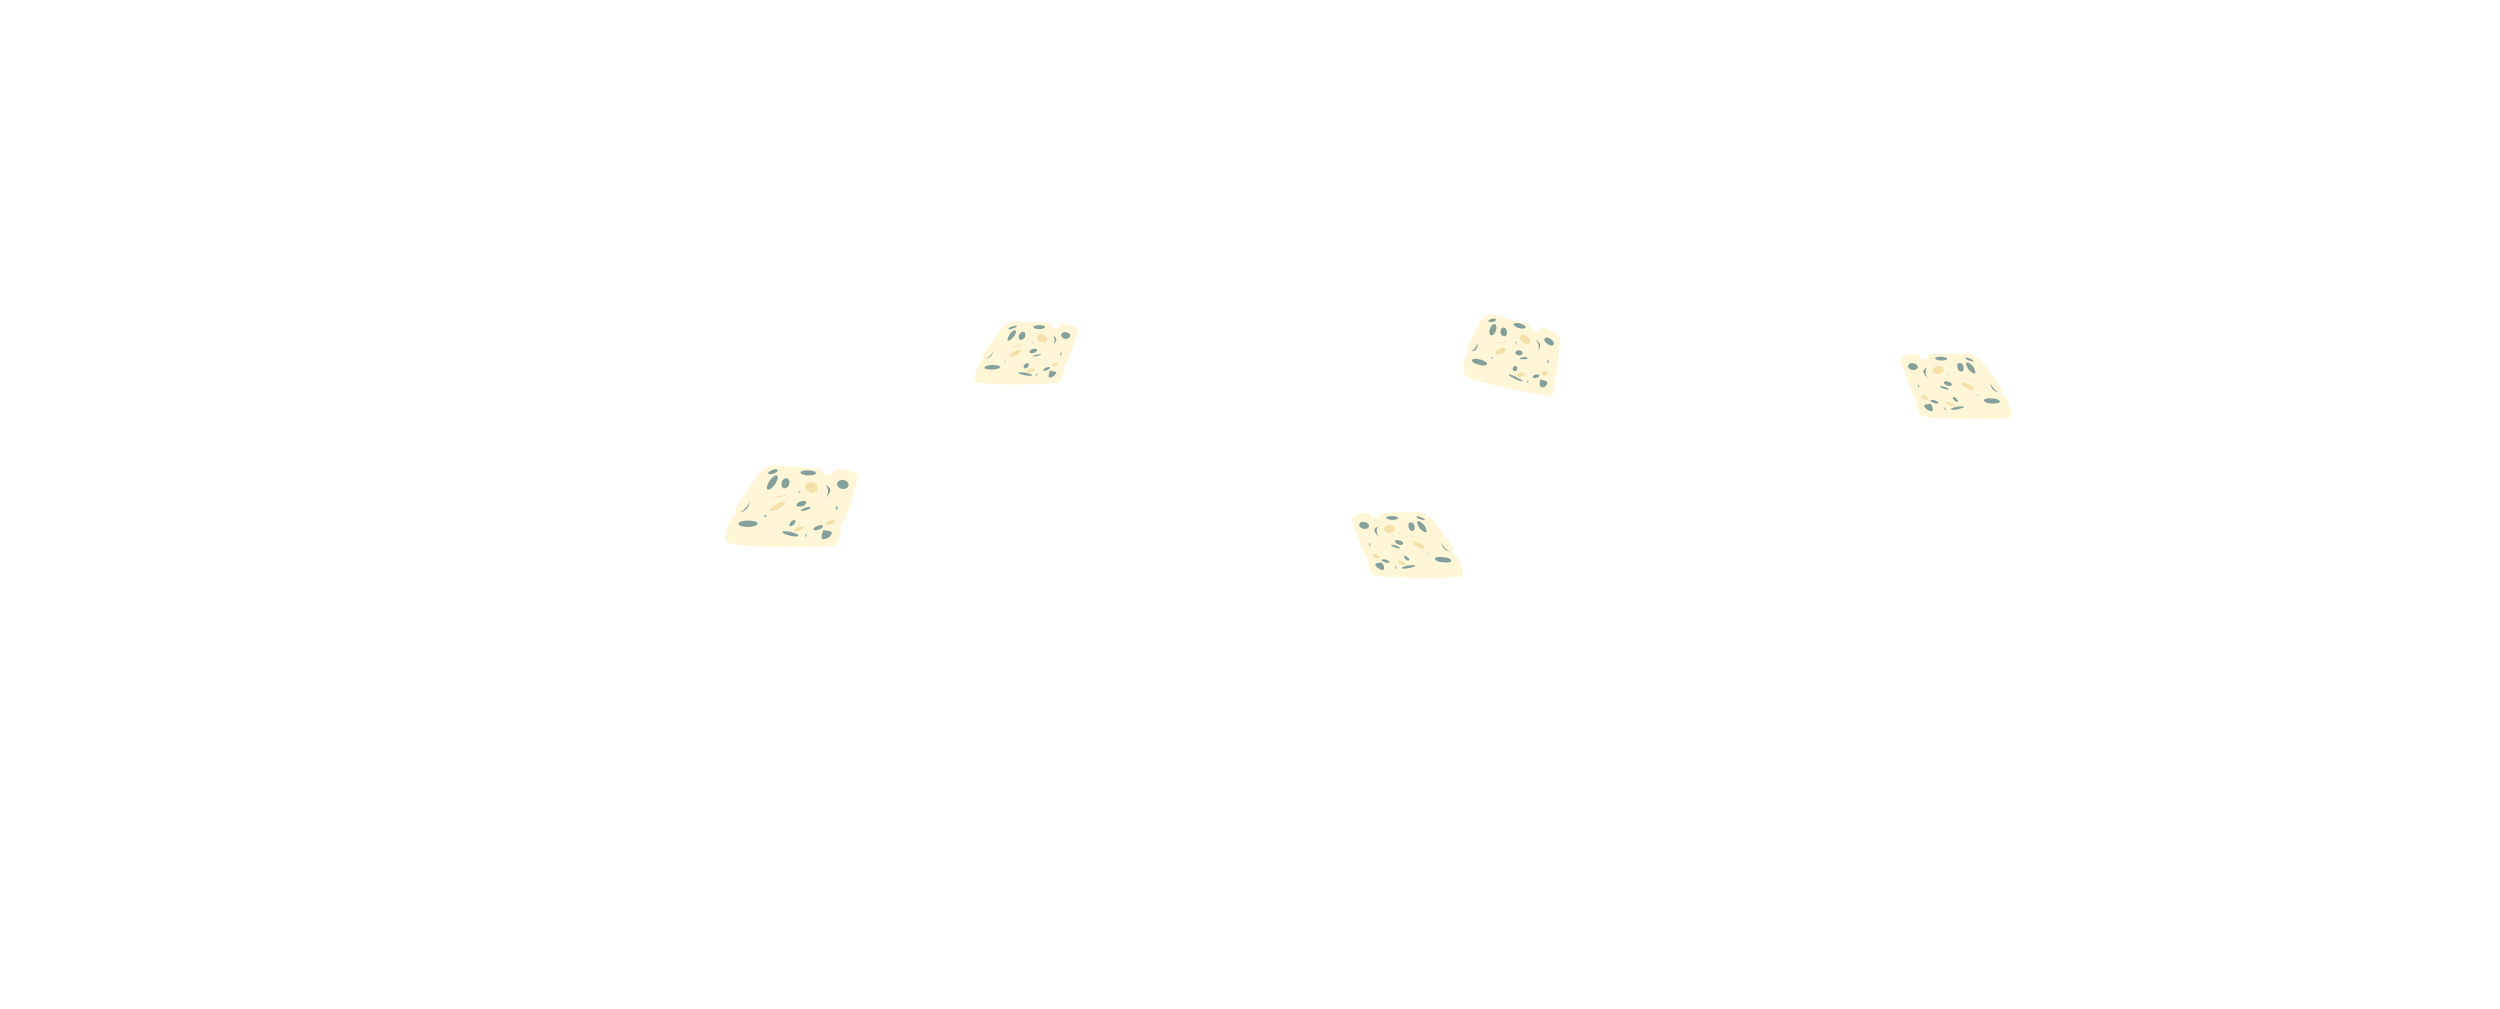
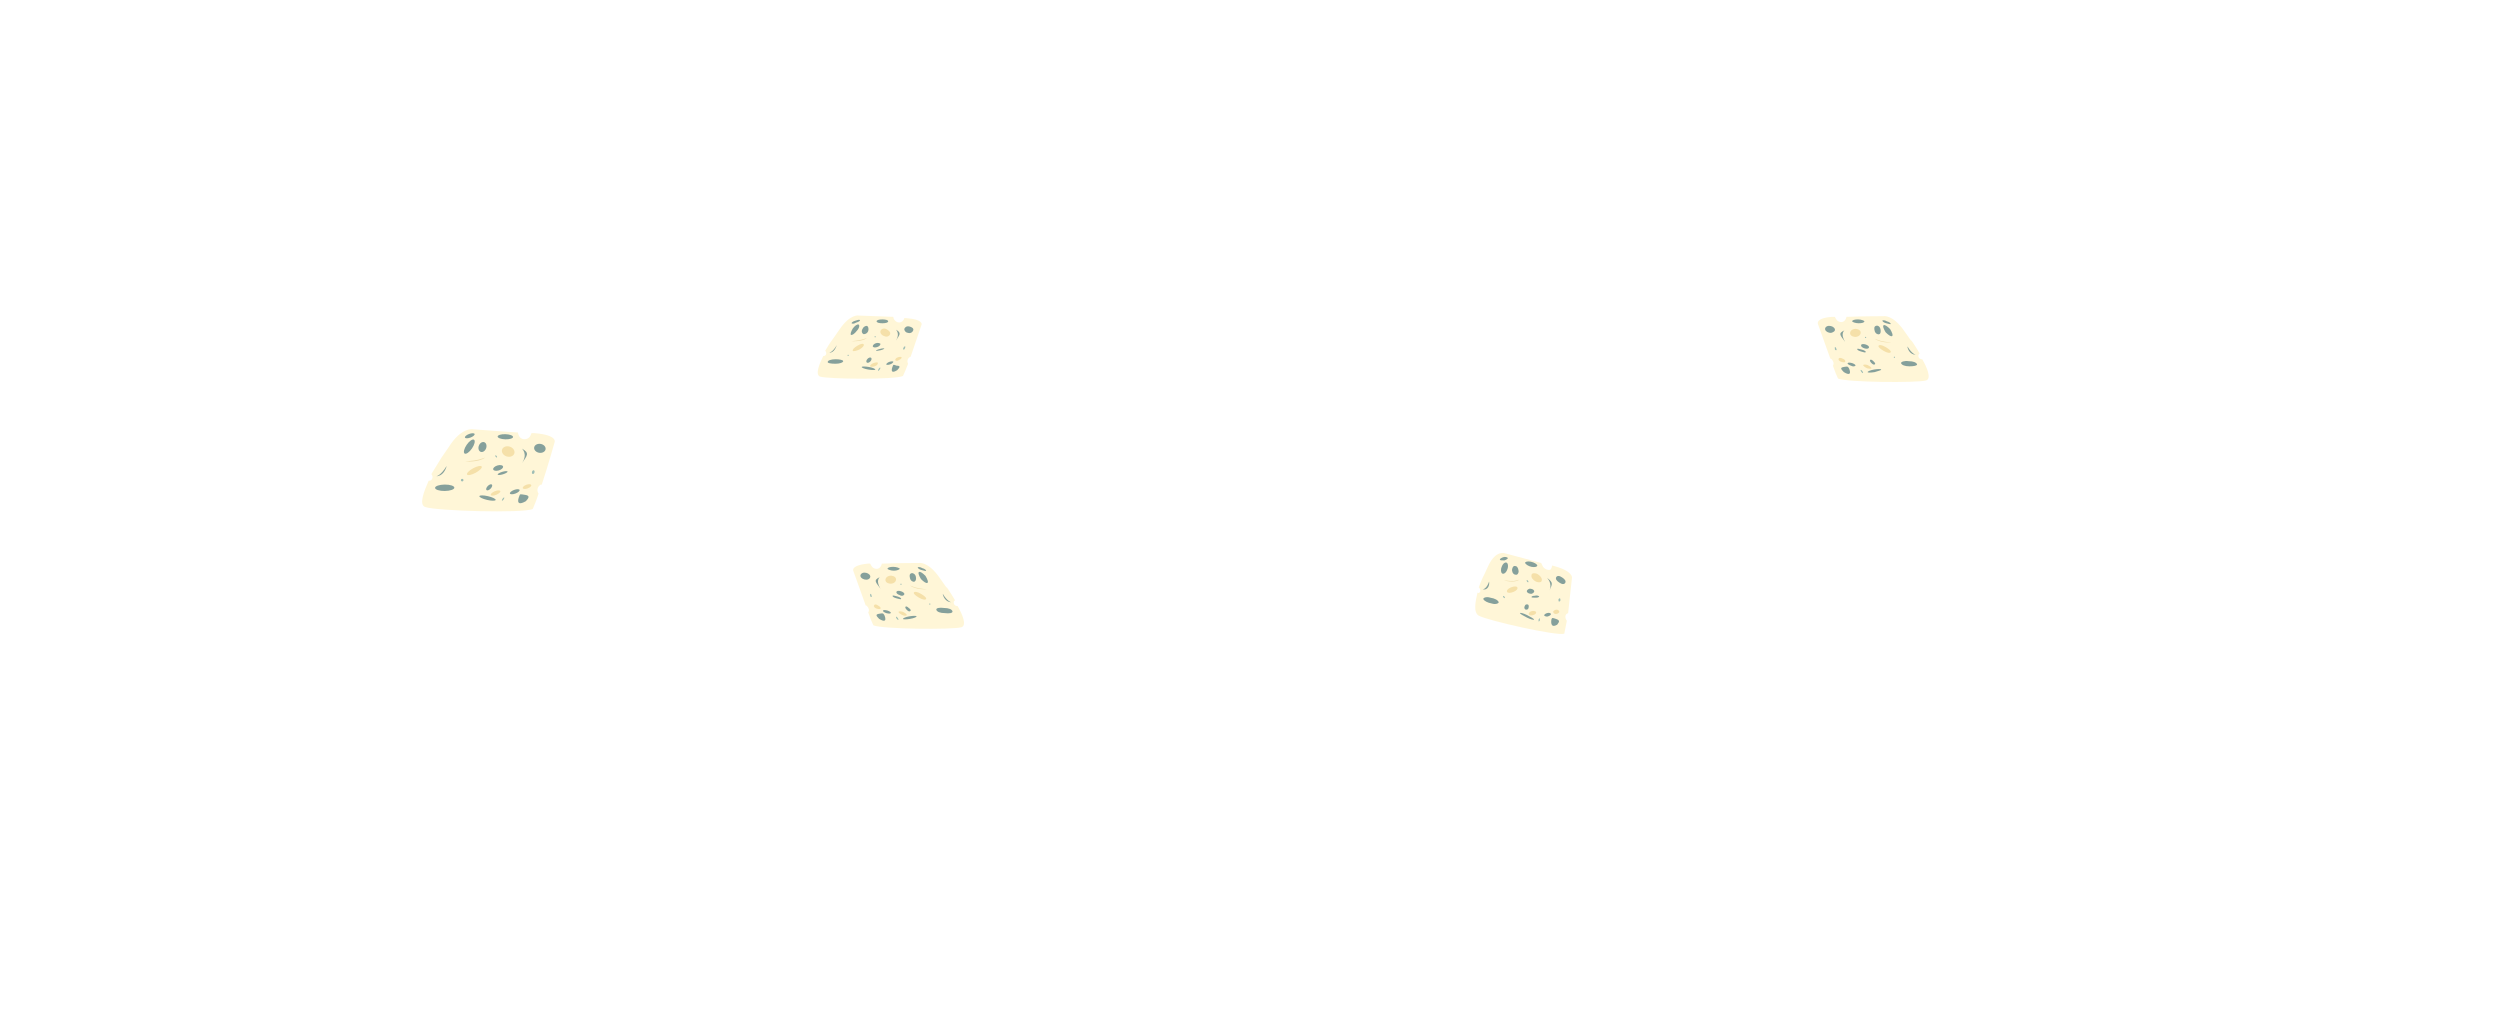
- <svg xmlns="http://www.w3.org/2000/svg" version="1.1" x="0px" y="0px" viewBox="0 0 389 157" style="enable-background:new 0 0 389 157;" xml:space="preserve">
-   <style type="text/css">
- 	.st0{display:none;}
- 	.st1{display:inline;}
- 	.st2{fill:#732A13;}
- 	.st3{fill:#6C151C;}
- 	.st4{fill:#F6C073;}
- 	.st5{fill:#F1A12E;}
- 	.st6{opacity:0.3;fill:#FBE0BA;enable-background:new    ;}
- 	.st7{fill:#6F4026;}
- 	.st8{fill:#F6C278;}
- 	.st9{fill:#AB1717;}
- 	.st10{fill:#FFF6D7;}
- 	.st11{fill:#85A09B;}
- 	.st12{fill:#F5E0A9;}
- 	.st13{fill:#9EBDB5;}
- 	.st14{fill:#EFDDAD;}
- </style>
-   <g id="Слой_1" class="st0">
-     <g id="Layer_1" class="st1">
-       <g>
-         <ellipse transform="matrix(0.9998 -1.910948e-02 1.910948e-02 0.9998 -1.7337 3.9668)" class="st2" cx="206.7" cy="92.7" rx="175.1" ry="48.7" />
-         <ellipse transform="matrix(0.9998 -1.911576e-02 1.911576e-02 0.9998 -1.5262 3.9298)" class="st3" cx="204.8" cy="81.8" rx="161" ry="44.8" />
-         <ellipse transform="matrix(0.9998 -1.911913e-02 1.911913e-02 0.9998 -1.4442 3.9373)" class="st4" cx="205.2" cy="77.5" rx="158.3" ry="44.6" />
-         <ellipse transform="matrix(0.9998 -1.910377e-02 1.910377e-02 0.9998 -1.317 3.9311)" class="st5" cx="205.1" cy="70.9" rx="145.6" ry="32.3" />
-         <ellipse transform="matrix(0.9998 -1.911114e-02 1.911114e-02 0.9998 -1.3424 3.9328)" class="st5" cx="205.1" cy="72.2" rx="139.4" ry="30.9" />
-         <path class="st6" d="M204.5,41.3c-77,1.5-139.1,16.5-138.8,33.6s63,29.7,140,28.3c77-1.5,139.1-16.5,138.8-33.6     S281.5,39.9,204.5,41.3z M76.5,69.9c-0.4-0.2-0.5-0.7-0.3-1.1c3.1-9.1,15.8-8,22.9-11.7c0.3-0.2,0.6-0.2,0.8-0.1     c15-5,30.2-7.7,46.5-8.8c9-0.6,18.1-0.6,27.1-0.7c5.3-0.1,12.1-0.5,16.1,3.6c0.6,0.6-0.1,1.5-0.7,1.7c-8,3.7-17.1,2.5-25.7,3.3     c-11,1-22.1,2.7-32.9,4.8c-10.9,2.1-22.2,3.3-33,6.1C90.6,68.8,83.3,72.4,76.5,69.9z M180.5,95.3c-6.8,1.8-14,1.7-21,1.7     c-9.1,0-18.1-0.1-27.2,0c-5.6,0-12.9,0-17.3-4.1c-4.6-4.3-9.2-3.7-15-3.6c-4.6,0-17.9,0.3-17.1-7.4c0.6-5.4,10.5-7.5,14.4-8.5     c8.1-2.1,16.5-3.3,24.8-4c3.8-0.3,7.4-0.5,11.1-1.1c0.1-0.1,0.3-0.2,0.4-0.2c12.3-2.4,24.7-4,37.2-4.6c8.1-0.4,22-1.8,22.4,9.6     C193.7,82.5,190.7,92.5,180.5,95.3z M213.5,49.7c7-6.9,18.9-4.7,27.8-6c0.5-0.1,0.7,0.1,0.8,0.4c6,0,12.1,0.7,18.1,1.3     c6.4,0.6,16.7,0.8,21.1,6.5c0.4,0.6,0.1,1.6-0.7,1.7c-12.9,3.4-25.5-0.7-38.5,0c-8.7,0.5-20.9,2.9-28.6-2.4     C213,50.8,213,50.1,213.5,49.7z M261.1,84.1c-1.6,4.3-7.6,5.8-11.6,6.6c-7.1,1.4-14.7,2.8-21.8,3.4c-7,0.6-12.6-1.2-15.8-7.8     c-1.4-3-6.8-16-3.7-20.4c0.1-0.1,0.2-0.3,0.3-0.4c0.4-0.4,0.9-0.7,1.6-0.9c2-0.8,4.1-0.6,6.5,0.2c5.2,1.6,10.6,2.4,15.9,3.9     c7,1.9,14.2,4.3,20.9,7.3C256.2,77.1,262.7,79.8,261.1,84.1z M300.7,71.4c-4.1,5.6-14.6,4.6-20.5,4.1     c-11.3-0.9-22.3-2.5-33.2-5.8c-3.7-1.1-18.2-3.5-18.9-8.4c-0.3-2.3,2.3-3.5,5.3-4.1c9.4-3.8,19.3,0,28.9,0.7     c5.4,0.4,10.9,1.2,16.2,2.1C281.8,60.5,306.3,63.8,300.7,71.4z" />
-         <path class="st7" d="M38.5,90c0,0-6.8,2.4-0.1,15.3s86.2,37.6,160.7,32.7c0,0,51.9,0,52.2-4.1s-19.8-4.3-19.8-4.3     s-23.5,0.7-33.8,0.8C187.5,130.4,54.8,131.5,38.5,90z" />
-         <path class="st8" d="M55.9,70.2c0,0-3.4-0.2-6.1,6.4c-2.7,6.6,7.9,22.9,55,33.2c47,10.3,115.1,12.6,150.4,6.2s18.1-15.1,0.9-12.8     c-17.2,2.3-17.2,2.3-17.2,2.3S153,108.1,110,99.9C69.2,92.2,55.1,87.1,55.9,70.2z" />
-       </g>
-     </g>
-     <g id="Слой_3" class="st1">
-       <path class="st9" d="M145.6,45.9c0,0,46.5-2,75.9-1.5c19.1,0.2,41.2-3.1,77.1,5.1c17.5,3.8,28.6,7.5,34.6,10.6    c3.6,1.9,6,5.6,5.9,9.7c-0.1,6.2-6.3,15.6-56.8,26c-49.7,4.8-55.4,4.6-77.4,3.8c-24.5,0.9-52.2,3.2-76.1-2.4    c-26.9-5.6-68.6-13.4-56.1-25.5C80.6,64.8,90.8,54.2,145.6,45.9z" />
-     </g>
+ <svg xmlns="http://www.w3.org/2000/svg" viewBox="0 0 389 157">
+   <style>.P{fill:#fff6d7}.Q{fill:#85a09b}.R{fill:#f5e0a9}.S{fill:#9ebdb5}.T{fill:#efddad}</style>
+   <path d="M241.9 88.1c-.1 0-.2-.1-.4-.1 0 .2-.1.4-.2.6-.3.2-.9 0-1.2-.4l-.3-.6-5.6-1.5s-1.4-.6-2.6 1.9l-.6 1.3s-.5.9-.9 2.1l.1.1c.2.3.2.6 0 .7-.1.1-.2.1-.3 0-.3 1.3-.7 3.1.2 3.6 1.5.8 12.2 3.2 13.3 2.8.1-.4.2-1.1.4-2-.3-.4-.3-.9 0-1.1.1 0 .1-.1.2-.1l.6-5.5s.2-1-2.7-1.8z" class="P" />
+   <path d="M230.8 93.2c0-.2.5-.4 1.1-.2.7.1 1.2.4 1.3.7 0 .2-.5.4-1.1.2-.6-.1-1.2-.4-1.3-.7zm6.5-5.6c0-.2.4-.3.9-.2s1 .4 1 .6-.4.3-.9.2-.9-.4-1-.6zm-3.6.5c.2-.5.6-.7.8-.5s.2.7 0 1.1c-.2.5-.6.7-.8.5s-.2-.7 0-1.1zm2.8 7.3c0-.1.5 0 1.1.3s1.1.6 1.1.7-.5 0-1.1-.3-1.1-.6-1.1-.7zm5.6-5.4c0-.3.3-.5.7-.3s.8.5.8.8-.3.5-.7.3-.8-.5-.8-.8zm-6.8-1.5c.1-.4.3-.5.6-.4s.4.6.4.9c-.1.4-.3.5-.6.4s-.5-.5-.4-.9zm2.3 3.6c-.1-.2.1-.4.4-.5.3 0 .6.1.7.3s-.1.4-.4.5c-.3 0-.6-.1-.7-.3zm2.7 3.7c-.1-.1.1-.3.4-.4s.6 0 .6.1c.1.1-.1.3-.4.4-.2.1-.5 0-.6-.1zm-2-2.9c0-.1.2-.2.5-.2.3-.1.6 0 .7.1 0 .1-.2.2-.5.2-.4 0-.7 0-.7-.1zm-4.9-5.8c-.1-.1.2-.3.5-.4s.6 0 .7.1-.2.3-.5.4c-.4 0-.7 0-.7-.1zm3.9 7.1c.1-.2.4-.2.5-.1s.1.4 0 .6-.4.2-.5.1c-.2-.2-.1-.4 0-.6zm4.1 2.2s-.3 1.5.9.8c.4-.5.4-.7-.2-.9s-.6-.2-.7.1zm-10.7-4.7s.6 0 1-1.2c.1.4-.1 1.4-1 1.2zm10-1.8s.9.8.4 2c.4-1 .7-1.2-.4-2z" class="Q" />
+   <path d="M238.3 89.5c0-.3.4-.4.9-.2.4.2.8.7.7 1 0 .3-.4.4-.9.2-.4-.2-.8-.6-.7-1zm-3.8 2.6c-.1-.2.1-.5.6-.7s.9-.2 1 0-.1.5-.6.7-.9.2-1 0zm3.4 3.5c-.1-.2.1-.4.4-.5s.6 0 .7.1c.1.2-.1.4-.4.5s-.6.1-.7-.1zm3.8-.3c-.1-.2.1-.3.3-.4.3-.1.5 0 .6.2s-.1.3-.3.4c-.3.1-.5 0-.6-.2z" class="R" />
+   <g class="S">
+     <ellipse transform="matrix(.8073 -.5901 .5901 .8073 -9.7112 155.9831)" cx="234" cy="92.9" rx=".1" ry=".2" />
+     <path d="M242.5 93.3c0-.1.1-.2.2-.2s.1.2.1.3-.1.2-.2.2-.1-.1-.1-.3zm-3.1 3.1c.1-.1.1-.2.2-.2v.3c0 .1-.1.2-.2.2v-.3z" />
+     <ellipse transform="matrix(.8073 -.5901 .5901 .8073 -7.556 157.7208)" cx="237.7" cy="90.4" rx=".1" ry=".2" />
  </g>
-   <g id="Слой_2">
-     <g>
-       <path class="st10" d="M240.1,51c-0.1,0-0.2-0.1-0.4-0.1c0,0.2-0.1,0.4-0.2,0.6c-0.3,0.2-0.9,0-1.2-0.4c-0.1-0.2-0.2-0.4-0.3-0.6    c-2.7-0.7-5.6-1.5-5.6-1.5s-1.4-0.6-2.6,1.9c-1.2,2.5-0.6,1.3-0.6,1.3s-0.5,0.9-0.9,2.1c0,0,0,0,0.1,0.1c0.2,0.3,0.2,0.6,0,0.7    c-0.1,0.1-0.2,0.1-0.3,0c-0.3,1.3-0.7,3.1,0.2,3.6c1.5,0.8,12.2,3.2,13.3,2.8c0.1-0.4,0.2-1.1,0.4-2c-0.3-0.4-0.3-0.9,0-1.1    c0.1,0,0.1-0.1,0.2-0.1c0.3-2.5,0.6-5.5,0.6-5.5S243,51.8,240.1,51z" />
-       <path class="st11" d="M229,56.1c0-0.2,0.5-0.4,1.1-0.2c0.7,0.1,1.2,0.4,1.3,0.7c0,0.2-0.5,0.4-1.1,0.2    C229.7,56.7,229.1,56.4,229,56.1z" />
-       <path class="st11" d="M235.5,50.5c0-0.2,0.4-0.3,0.9-0.2s1,0.4,1,0.6c0,0.2-0.4,0.3-0.9,0.2S235.6,50.7,235.5,50.5z" />
-       <path class="st11" d="M231.9,51c0.2-0.5,0.6-0.7,0.8-0.5c0.2,0.2,0.2,0.7,0,1.1c-0.2,0.5-0.6,0.7-0.8,0.5    C231.7,51.9,231.7,51.4,231.9,51z" />
-       <path class="st11" d="M234.7,58.3c0-0.1,0.5,0,1.1,0.3c0.6,0.3,1.1,0.6,1.1,0.7c0,0.1-0.5,0-1.1-0.3    C235.2,58.7,234.7,58.4,234.7,58.3z" />
-       <path class="st11" d="M240.3,52.9c0-0.3,0.3-0.5,0.7-0.3s0.8,0.5,0.8,0.8c0,0.3-0.3,0.5-0.7,0.3S240.3,53.2,240.3,52.9z" />
-       <path class="st11" d="M233.5,51.4c0.1-0.4,0.3-0.5,0.6-0.4c0.3,0.1,0.4,0.6,0.4,0.9c-0.1,0.4-0.3,0.5-0.6,0.4    C233.6,52.2,233.4,51.8,233.5,51.4z" />
-       <path class="st11" d="M235.8,55c-0.1-0.2,0.1-0.4,0.4-0.5c0.3,0,0.6,0.1,0.7,0.3c0.1,0.2-0.1,0.4-0.4,0.5    C236.2,55.3,235.9,55.2,235.8,55z" />
-       <path class="st11" d="M238.5,58.7c-0.1-0.1,0.1-0.3,0.4-0.4c0.3-0.1,0.6,0,0.6,0.1c0.1,0.1-0.1,0.3-0.4,0.4    C238.9,58.9,238.6,58.8,238.5,58.7z" />
-       <path class="st11" d="M236.5,55.8c0-0.1,0.2-0.2,0.5-0.2c0.3-0.1,0.6,0,0.7,0.1c0,0.1-0.2,0.2-0.5,0.2    C236.8,55.9,236.5,55.9,236.5,55.8z" />
-       <path class="st11" d="M231.6,50c-0.1-0.1,0.2-0.3,0.5-0.4c0.3-0.1,0.6,0,0.7,0.1s-0.2,0.3-0.5,0.4C231.9,50.1,231.6,50.1,231.6,50    z" />
-       <path class="st11" d="M235.5,57.1c0.1-0.2,0.4-0.2,0.5-0.1c0.1,0.1,0.1,0.4,0,0.6c-0.1,0.2-0.4,0.2-0.5,0.1    C235.3,57.5,235.4,57.3,235.5,57.1z" />
-       <path class="st11" d="M239.6,59.3c0,0-0.3,1.5,0.9,0.8c0.4-0.5,0.4-0.7-0.2-0.9C239.7,59,239.7,59,239.6,59.3z" />
-       <path class="st11" d="M228.9,54.6c0,0,0.6,0,1-1.2C230,53.8,229.8,54.8,228.9,54.6z" />
-       <path class="st11" d="M238.9,52.8c0,0,0.9,0.8,0.4,2C239.7,53.8,240,53.6,238.9,52.8z" />
-       <path class="st12" d="M236.5,52.4c0-0.3,0.4-0.4,0.9-0.2c0.4,0.2,0.8,0.7,0.7,1c0,0.3-0.4,0.4-0.9,0.2    C236.8,53.2,236.4,52.8,236.5,52.4z" />
-       <path class="st12" d="M232.7,55c-0.1-0.2,0.1-0.5,0.6-0.7s0.9-0.2,1,0c0.1,0.2-0.1,0.5-0.6,0.7S232.8,55.2,232.7,55z" />
-       <path class="st12" d="M236.1,58.5c-0.1-0.2,0.1-0.4,0.4-0.5c0.3-0.1,0.6,0,0.7,0.1c0.1,0.2-0.1,0.4-0.4,0.5    C236.5,58.7,236.2,58.7,236.1,58.5z" />
-       <path class="st12" d="M239.9,58.2c-0.1-0.2,0.1-0.3,0.3-0.4c0.3-0.1,0.5,0,0.6,0.2s-0.1,0.3-0.3,0.4    C240.2,58.5,240,58.4,239.9,58.2z" />
-       <ellipse transform="matrix(0.8073 -0.5901 0.5901 0.8073 11.8574 147.7743)" class="st13" cx="232.2" cy="55.7" rx="0.1" ry="0.2" />
-       <path class="st13" d="M240.7,56.2c0-0.1,0.1-0.2,0.2-0.2c0.1,0,0.1,0.2,0.1,0.3s-0.1,0.2-0.2,0.2S240.7,56.4,240.7,56.2z" />
-       <path class="st13" d="M237.6,59.3c0.1-0.1,0.1-0.2,0.2-0.2c0,0,0,0.2,0,0.3s-0.1,0.2-0.2,0.2C237.6,59.5,237.6,59.4,237.6,59.3z" />
-       <ellipse transform="matrix(0.8073 -0.5901 0.5901 0.8073 14.0252 149.4638)" class="st13" cx="235.9" cy="53.3" rx="0.1" ry="0.2" />
-       <path class="st14" d="M232.2,53.2c0,0,1.6,0.5,2.4-0.1C233.8,53.3,233.9,53.4,232.2,53.2z" />
-     </g>
-     <g>
-       <path class="st10" d="M130.4,73c-0.2,0-0.3,0-0.5,0c-0.1,0.3-0.2,0.5-0.4,0.7c-0.5,0.4-1.2,0.3-1.5-0.2c-0.1-0.2-0.2-0.4-0.2-0.6    c-3.3-0.2-7-0.5-7-0.5S119,72,117,75.2s-1.1,1.6-1.1,1.6s-0.8,1.2-1.6,2.6c0,0,0.1,0,0.1,0.1c0.2,0.3,0.1,0.6-0.1,0.8    c-0.1,0.1-0.3,0.1-0.4,0.1c-0.7,1.6-1.6,3.8-0.5,4.1c1.7,0.6,15.1,1,16.7,0.3c0.2-0.5,0.6-1.4,0.9-2.4c-0.3-0.4-0.2-1,0.2-1.3    c0.1-0.1,0.2-0.1,0.3-0.1c1-3,2-6.6,2-6.6S134,73.3,130.4,73z" />
-       <ellipse transform="matrix(0.9999 -1.099359e-02 1.099359e-02 0.9999 -0.8884 1.284)" class="st11" cx="116.4" cy="81.5" rx="1.5" ry="0.5" />
-       <ellipse transform="matrix(2.974574e-02 -0.9996 0.9996 2.974574e-02 48.4477 197.0328)" class="st11" cx="125.7" cy="73.6" rx="0.4" ry="1.2" />
-       <ellipse transform="matrix(0.5645 -0.8254 0.8254 0.5645 -9.6682 131.8966)" class="st11" cx="120.2" cy="75.1" rx="1.3" ry="0.5" />
-       <ellipse transform="matrix(0.2268 -0.9739 0.9739 0.2268 14.2595 184.0295)" class="st11" cx="123" cy="83" rx="0.3" ry="1.3" />
-       <ellipse transform="matrix(0.1536 -0.9881 0.9881 0.1536 36.5026 193.3409)" class="st11" cx="131.1" cy="75.4" rx="0.7" ry="0.9" />
-       <ellipse transform="matrix(0.3482 -0.9374 0.9374 0.3482 9.1743 163.5675)" class="st11" cx="122.2" cy="75.2" rx="0.8" ry="0.6" />
-       <ellipse transform="matrix(0.9561 -0.2931 0.2931 0.9561 -17.5047 39.9813)" class="st11" cx="124.7" cy="78.4" rx="0.8" ry="0.4" />
-       <ellipse transform="matrix(0.9378 -0.3471 0.3471 0.9378 -20.5723 49.3129)" class="st11" cx="127.3" cy="82.1" rx="0.8" ry="0.3" />
-       <ellipse transform="matrix(0.9561 -0.2931 0.2931 0.9561 -17.718 40.2274)" class="st11" cx="125.4" cy="79.2" rx="0.8" ry="0.2" />
-       <ellipse transform="matrix(0.9378 -0.3471 0.3471 0.9378 -18.0138 46.332)" class="st11" cx="120.3" cy="73.4" rx="0.8" ry="0.3" />
-       <ellipse transform="matrix(0.6998 -0.7143 0.7143 0.6998 -21.1239 112.5055)" class="st11" cx="123.3" cy="81.4" rx="0.6" ry="0.3" />
-       <path class="st11" d="M128,82.8c0,0-0.8,1.8,1,0.8c0.6-0.6,0.6-0.9-0.1-1S128.1,82.4,128,82.8z" />
-       <path class="st11" d="M115.1,79.7c0,0,0.7-0.1,1.6-1.6C116.6,78.6,116.1,79.7,115.1,79.7z" />
-       <path class="st11" d="M128.4,75.4c0,0,1,0.8,0,2.3C129.2,76.5,129.7,76.1,128.4,75.4z" />
-       <ellipse transform="matrix(0.2939 -0.9558 0.9558 0.2939 16.7199 174.2884)" class="st12" cx="126.3" cy="75.8" rx="0.8" ry="1" />
-       <ellipse transform="matrix(0.8789 -0.477 0.477 0.8789 -22.9348 67.2496)" class="st12" cx="121" cy="78.8" rx="1.3" ry="0.4" />
-       <ellipse transform="matrix(0.9244 -0.3815 0.3815 0.9244 -22.007 53.6487)" class="st12" cx="124.3" cy="82.3" rx="0.8" ry="0.3" />
-       <ellipse transform="matrix(0.9378 -0.3471 0.3471 0.9378 -20.1805 49.8923)" class="st12" cx="129.2" cy="81.3" rx="0.7" ry="0.3" />
-       <ellipse transform="matrix(0.8073 -0.5901 0.5901 0.8073 -24.4485 85.7375)" class="st13" cx="119.1" cy="80.3" rx="0.2" ry="0.2" />
-       <ellipse transform="matrix(0.2939 -0.9558 0.9558 0.2939 16.4186 180.2797)" class="st13" cx="130.2" cy="79" rx="0.3" ry="0.2" />
-       <ellipse transform="matrix(0.5645 -0.8254 0.8254 0.5645 -14.13 139.7819)" class="st13" cx="125.4" cy="83.3" rx="0.3" ry="0.1" />
-       <ellipse transform="matrix(0.8073 -0.5901 0.5901 0.8073 -21.2408 88.1757)" class="st13" cx="124.4" cy="76.6" rx="0.1" ry="0.2" />
-       <path class="st14" d="M119.6,77.4c0,0,2,0.2,3.1-0.6C121.7,77.1,121.8,77.2,119.6,77.4z" />
-     </g>
-     <g>
-       <path class="st10" d="M165.4,50.4c-0.1,0-0.2,0-0.3,0c0,0.2-0.2,0.4-0.3,0.5c-0.4,0.3-0.9,0.2-1.2-0.2c-0.1-0.1-0.2-0.3-0.2-0.5    c-2.6-0.1-5.4-0.2-5.4-0.2s-1.3-0.3-3,2.2c-1.7,2.5-0.9,1.3-0.9,1.3s-0.7,0.9-1.3,2c0,0,0,0,0.1,0.1c0.1,0.2,0.1,0.5-0.1,0.6    c-0.1,0.1-0.2,0.1-0.3,0.1c-0.6,1.2-1.3,2.9-0.5,3.2c1.3,0.4,11.7,0.5,12.9-0.1c0.2-0.4,0.5-1.1,0.8-1.9c-0.2-0.3-0.1-0.8,0.2-1    c0.1,0,0.1-0.1,0.2-0.1c0.8-2.3,1.7-5,1.7-5S168.1,50.6,165.4,50.4z" />
-       <path class="st11" d="M153.2,57.2c0-0.2,0.5-0.4,1.2-0.4c0.6,0,1.2,0.1,1.2,0.3s-0.5,0.4-1.2,0.4    C153.7,57.5,153.1,57.4,153.2,57.2z" />
-       <path class="st11" d="M160.8,50.9c0-0.2,0.4-0.3,0.9-0.3c0.5,0,0.9,0.1,0.9,0.3c0,0.2-0.4,0.3-0.9,0.3    C161.2,51.2,160.8,51.1,160.8,50.9z" />
-       <path class="st11" d="M157.1,52c0.3-0.4,0.7-0.7,0.9-0.6c0.2,0.1,0.1,0.6-0.3,1c-0.3,0.4-0.7,0.7-0.9,0.6    C156.7,52.9,156.8,52.5,157.1,52z" />
-       <path class="st11" d="M158.5,58c0-0.1,0.5-0.1,1.1,0c0.6,0.1,1,0.3,1,0.4c0,0.1-0.5,0.1-1.1,0C158.9,58.3,158.4,58.1,158.5,58z" />
-       <path class="st11" d="M165.1,52.1c0.1-0.3,0.4-0.5,0.8-0.4c0.4,0.1,0.7,0.3,0.6,0.6s-0.4,0.5-0.8,0.4    C165.4,52.7,165.1,52.4,165.1,52.1z" />
-       <path class="st11" d="M158.6,52.1c0.1-0.3,0.4-0.5,0.7-0.5c0.2,0.1,0.3,0.4,0.2,0.8c-0.1,0.3-0.4,0.5-0.7,0.5    C158.5,52.8,158.4,52.4,158.6,52.1z" />
-       <path class="st11" d="M160.2,54.8c0-0.2,0.2-0.4,0.5-0.5c0.3-0.1,0.6,0,0.7,0.1c0,0.2-0.2,0.4-0.5,0.5    C160.6,55,160.3,55,160.2,54.8z" />
-       <path class="st11" d="M162.3,57.6c0-0.1,0.2-0.3,0.5-0.4c0.3-0.1,0.6-0.1,0.6,0c0,0.1-0.2,0.3-0.5,0.4    C162.6,57.7,162.3,57.7,162.3,57.6z" />
-       <path class="st11" d="M160.7,55.5c0-0.1,0.2-0.2,0.6-0.3c0.3-0.1,0.6-0.1,0.7-0.1c0,0.1-0.2,0.2-0.6,0.3S160.7,55.5,160.7,55.5z" />
-       <path class="st11" d="M156.9,51.2c0-0.1,0.2-0.3,0.6-0.4c0.3-0.1,0.6-0.2,0.7-0.1s-0.2,0.3-0.6,0.4    C157.3,51.3,157,51.3,156.9,51.2z" />
-       <ellipse transform="matrix(0.6936 -0.7204 0.7204 0.6936 7.9253 132.4924)" class="st11" cx="159.7" cy="56.9" rx="0.5" ry="0.3" />
-       <path class="st11" d="M163.3,57.9c0,0-0.6,1.4,0.7,0.6c0.5-0.5,0.5-0.7-0.1-0.7C163.4,57.6,163.4,57.6,163.3,57.9z" />
-       <path class="st11" d="M153.4,55.8c0,0,0.6-0.1,1.2-1.2C154.5,54.9,154.2,55.8,153.4,55.8z" />
-       <path class="st11" d="M163.8,52.2c0,0,0.7,0.6,0,1.7C164.3,53.1,164.8,52.7,163.8,52.2z" />
-       <path class="st12" d="M161.4,52.4c0.1-0.3,0.5-0.5,0.9-0.3s0.7,0.5,0.6,0.8c-0.1,0.3-0.5,0.5-0.9,0.3    C161.6,53.1,161.3,52.7,161.4,52.4z" />
-       <path class="st12" d="M157.1,55.5c-0.1-0.2,0.2-0.5,0.7-0.8c0.5-0.3,0.9-0.4,1-0.2s-0.2,0.5-0.7,0.8    C157.6,55.5,157.2,55.6,157.1,55.5z" />
-       <path class="st12" d="M159.8,57.9c-0.1-0.1,0.2-0.4,0.5-0.5c0.3-0.1,0.7-0.2,0.7,0s-0.2,0.4-0.5,0.5C160.2,58,159.9,58,159.8,57.9    z" />
-       <path class="st12" d="M163.7,56.9c0-0.1,0.1-0.3,0.4-0.4c0.3-0.1,0.5-0.1,0.6,0c0,0.1-0.1,0.3-0.4,0.4    C164.1,57.1,163.8,57.1,163.7,56.9z" />
-       <ellipse transform="matrix(0.8073 -0.5901 0.5901 0.8073 -3.0132 103.1516)" class="st13" cx="156.4" cy="56.2" rx="0.1" ry="0.1" />
-       <path class="st13" d="M165,55c0-0.1,0.1-0.2,0.2-0.2s0.1,0.1,0,0.3c0,0.1-0.1,0.2-0.2,0.2S164.9,55.1,165,55z" />
-       <ellipse transform="matrix(0.5506 -0.8348 0.8348 0.5506 23.7987 160.8713)" class="st13" cx="161.3" cy="58.3" rx="0.3" ry="0.1" />
-       <ellipse transform="matrix(0.8073 -0.5901 0.5901 0.8073 -0.4846 105.0682)" class="st13" cx="160.6" cy="53.3" rx="0.1" ry="0.1" />
-       <path class="st14" d="M156.9,54c0,0,1.6,0.1,2.4-0.5C158.6,53.7,158.6,53.8,156.9,54z" />
-     </g>
-     <g>
-       <path class="st10" d="M295.8,56.3c0,0,1,2.9,1.9,5.3c0.1,0,0.2,0.1,0.2,0.1c0.3,0.3,0.4,0.7,0.2,1c0.3,0.9,0.6,1.6,0.8,2    c1.3,0.6,12.3,0.7,13.7,0.3c0.9-0.3,0.1-2.1-0.6-3.3c-0.1,0-0.2,0-0.4-0.1c-0.2-0.2-0.3-0.5-0.1-0.7c0,0,0,0,0.1-0.1    c-0.7-1.2-1.4-2.2-1.4-2.2s0.8,1.3-1-1.3c-1.8-2.6-3.2-2.3-3.2-2.3s-3,0-5.8,0.1c0,0.2-0.1,0.3-0.2,0.5c-0.3,0.4-0.8,0.4-1.2,0.1    c-0.2-0.2-0.3-0.4-0.4-0.6c-0.1,0-0.2,0-0.4,0C295.2,55.3,295.8,56.3,295.8,56.3z" />
-       <path class="st11" d="M310,62.8c-0.7,0-1.2-0.2-1.3-0.5c0-0.2,0.5-0.4,1.2-0.3c0.7,0,1.2,0.2,1.3,0.5    C311.2,62.7,310.7,62.8,310,62.8z" />
-       <path class="st11" d="M302.1,56.1c-0.5,0-1-0.2-1-0.3c0-0.2,0.4-0.3,0.9-0.3c0.5,0,1,0.2,1,0.3C303,56,302.6,56.1,302.1,56.1z" />
-       <path class="st11" d="M307.3,58.1c-0.2,0.1-0.6-0.2-1-0.6c-0.3-0.5-0.5-1-0.3-1.1s0.6,0.2,1,0.6C307.3,57.5,307.5,58,307.3,58.1z" />
-       <path class="st11" d="M304.6,63.7c-0.6,0.1-1.1,0.1-1.1,0s0.4-0.3,1-0.4c0.6-0.1,1.1-0.1,1.1,0C305.7,63.4,305.2,63.5,304.6,63.7z    " />
-       <path class="st11" d="M297.8,57.6c-0.4,0-0.8-0.2-0.9-0.5c-0.1-0.3,0.2-0.6,0.6-0.6s0.8,0.2,0.9,0.5S298.2,57.5,297.8,57.6z" />
-       <path class="st11" d="M305.3,57.8c-0.2,0.1-0.6-0.1-0.7-0.5s-0.1-0.7,0.2-0.8s0.6,0.1,0.7,0.5S305.5,57.8,305.3,57.8z" />
-       <path class="st11" d="M303,60c-0.3-0.1-0.6-0.3-0.5-0.5c0-0.2,0.4-0.2,0.7-0.1c0.3,0.1,0.6,0.3,0.5,0.5    C303.6,60.1,303.3,60.1,303,60z" />
-       <path class="st11" d="M300.9,62.7c-0.3-0.1-0.6-0.3-0.5-0.4s0.3-0.1,0.7,0c0.3,0.1,0.6,0.3,0.5,0.4S301.3,62.9,300.9,62.7z" />
-       <path class="st11" d="M302.5,60.5c-0.4-0.1-0.7-0.3-0.6-0.4c0-0.1,0.3,0,0.7,0.1c0.4,0.1,0.7,0.3,0.6,0.4S302.9,60.6,302.5,60.5z" />
-       <path class="st11" d="M306.4,56.1c-0.4-0.1-0.6-0.3-0.6-0.4c0-0.1,0.4-0.1,0.7,0.1c0.4,0.1,0.6,0.3,0.6,0.4S306.8,56.2,306.4,56.1    z" />
-       <path class="st11" d="M304.6,62.5c-0.1,0.1-0.3,0-0.5-0.2s-0.3-0.4-0.2-0.5c0.1-0.1,0.3,0,0.5,0.2S304.8,62.4,304.6,62.5z" />
-       <path class="st11" d="M299.8,62.9c-0.6,0.1-0.5,0.3,0,0.8c1.5,0.9,0.8-0.6,0.8-0.6C300.4,62.8,300.4,62.8,299.8,62.9z" />
-       <path class="st11" d="M309.7,59.7c0.7,1.2,1.3,1.3,1.3,1.3C310.1,61,309.7,60.1,309.7,59.7z" />
-       <path class="st11" d="M300,59c-0.8-1.3-0.1-1.8-0.1-1.8C298.8,57.7,299.3,58,300,59z" />
-       <path class="st12" d="M301.8,58.2c-0.4,0.1-0.9-0.1-1-0.4c-0.1-0.3,0.1-0.7,0.6-0.8c0.4-0.1,0.9,0.1,1,0.4    C302.5,57.7,302.3,58.1,301.8,58.2z" />
-       <path class="st12" d="M306,60.4c-0.5-0.3-0.9-0.6-0.8-0.8c0.1-0.2,0.6-0.1,1.1,0.2s0.9,0.6,0.8,0.8C307,60.8,306.5,60.7,306,60.4z    " />
-       <path class="st12" d="M303.4,63.1c-0.4-0.2-0.6-0.4-0.6-0.5c0.1-0.1,0.4-0.1,0.7,0c0.4,0.2,0.6,0.4,0.6,0.5S303.8,63.2,303.4,63.1    z" />
-       <path class="st12" d="M299.4,62.1c-0.3-0.1-0.5-0.3-0.4-0.5c0-0.1,0.3-0.2,0.6,0c0.3,0.1,0.5,0.3,0.4,0.5    C300,62.2,299.7,62.2,299.4,62.1z" />
-       <ellipse transform="matrix(0.5901 -0.8073 0.8073 0.5901 76.5588 273.6)" class="st13" cx="307.7" cy="61.4" rx="0.1" ry="0.1" />
-       <path class="st13" d="M298.6,60.3c-0.1,0-0.2-0.1-0.2-0.2s0-0.3,0-0.3c0.1,0,0.2,0.1,0.2,0.2C298.7,60.1,298.7,60.3,298.6,60.3z" />
-       <ellipse transform="matrix(0.8107 -0.5855 0.5855 0.8107 20.0751 189.2287)" class="st13" cx="302.6" cy="63.6" rx="0.1" ry="0.3" />
-       <ellipse transform="matrix(0.5901 -0.8073 0.8073 0.5901 77.2388 268.6884)" class="st13" cx="303.2" cy="58.3" rx="0.1" ry="0.1" />
-       <path class="st14" d="M304.6,58.5c0.9,0.7,2.6,0.6,2.6,0.6C305.4,58.9,305.4,58.8,304.6,58.5z" />
-     </g>
-     <g>
-       <path class="st10" d="M210.4,81c0,0,1,2.9,1.9,5.3c0.1,0,0.2,0.1,0.2,0.1c0.3,0.3,0.4,0.7,0.2,1c0.3,0.9,0.6,1.6,0.8,2    c1.3,0.6,12.3,0.7,13.7,0.3c0.9-0.3,0.1-2.1-0.6-3.3c-0.1,0-0.2,0-0.4-0.1c-0.2-0.2-0.3-0.5-0.1-0.7c0,0,0,0,0.1-0.1    c-0.7-1.2-1.4-2.2-1.4-2.2s0.8,1.3-1-1.3c-1.8-2.6-3.2-2.3-3.2-2.3s-3,0-5.8,0.1c0,0.2-0.1,0.3-0.2,0.5c-0.3,0.4-0.8,0.4-1.2,0.1    c-0.2-0.2-0.3-0.4-0.4-0.6c-0.1,0-0.2,0-0.4,0C209.8,80.1,210.4,81,210.4,81z" />
-       <path class="st11" d="M224.6,87.5c-0.7,0-1.2-0.2-1.3-0.5s0.5-0.4,1.2-0.3c0.7,0,1.2,0.2,1.3,0.5S225.3,87.6,224.6,87.5z" />
-       <path class="st11" d="M216.7,80.9c-0.5,0-1-0.2-1-0.3c0-0.2,0.4-0.3,0.9-0.3c0.5,0,1,0.2,1,0.3S217.2,80.9,216.7,80.9z" />
-       <path class="st11" d="M221.9,82.8c-0.2,0.1-0.6-0.2-1-0.6c-0.3-0.5-0.5-1-0.3-1.1s0.6,0.2,1,0.6C221.9,82.2,222.1,82.7,221.9,82.8    z" />
-       <path class="st11" d="M219.2,88.4c-0.6,0.1-1.1,0.1-1.1,0c0-0.1,0.4-0.3,1-0.4c0.6-0.1,1.1-0.1,1.1,0    C220.3,88.1,219.8,88.3,219.2,88.4z" />
-       <path class="st11" d="M212.4,82.3c-0.4,0-0.8-0.2-0.9-0.5c-0.1-0.3,0.2-0.6,0.6-0.6c0.4,0,0.8,0.2,0.9,0.5    C213.1,82,212.8,82.3,212.4,82.3z" />
-       <path class="st11" d="M219.9,82.6c-0.2,0.1-0.6-0.1-0.7-0.5c-0.1-0.4-0.1-0.7,0.2-0.8c0.2-0.1,0.6,0.1,0.7,0.5    S220.1,82.5,219.9,82.6z" />
-       <path class="st11" d="M217.6,84.7c-0.3-0.1-0.6-0.3-0.5-0.5c0-0.2,0.4-0.2,0.7-0.1c0.3,0.1,0.6,0.3,0.5,0.5S217.9,84.9,217.6,84.7    z" />
-       <path class="st11" d="M215.5,87.5c-0.3-0.1-0.6-0.3-0.5-0.4s0.3-0.1,0.7,0c0.3,0.1,0.6,0.3,0.5,0.4S215.9,87.6,215.5,87.5z" />
-       <path class="st11" d="M217.1,85.2c-0.4-0.1-0.7-0.3-0.6-0.4c0-0.1,0.3,0,0.7,0.1c0.4,0.1,0.7,0.3,0.6,0.4    C217.8,85.4,217.5,85.3,217.1,85.2z" />
-       <path class="st11" d="M221,80.8c-0.4-0.1-0.6-0.3-0.6-0.4s0.4-0.1,0.7,0.1c0.4,0.1,0.6,0.3,0.6,0.4S221.4,80.9,221,80.8z" />
-       <path class="st11" d="M219.2,87.2c-0.1,0.1-0.3,0-0.5-0.2c-0.2-0.2-0.3-0.4-0.2-0.5c0.1-0.1,0.3,0,0.5,0.2    C219.3,86.9,219.4,87.1,219.2,87.2z" />
-       <path class="st11" d="M214.4,87.6c-0.6,0.1-0.5,0.3,0,0.8c1.5,0.9,0.8-0.6,0.8-0.6C215,87.5,215,87.5,214.4,87.6z" />
-       <path class="st11" d="M224.3,84.5c0.7,1.2,1.3,1.3,1.3,1.3C224.7,85.8,224.3,84.8,224.3,84.5z" />
-       <path class="st11" d="M214.6,83.7c-0.8-1.3-0.1-1.8-0.1-1.8C213.4,82.4,213.9,82.7,214.6,83.7z" />
-       <path class="st12" d="M216.4,82.9c-0.4,0.1-0.9-0.1-1-0.4c-0.1-0.3,0.1-0.7,0.6-0.8c0.4-0.1,0.9,0.1,1,0.4    C217.1,82.4,216.9,82.8,216.4,82.9z" />
-       <path class="st12" d="M220.6,85.1c-0.5-0.3-0.9-0.6-0.8-0.8c0.1-0.2,0.6-0.1,1.1,0.2s0.9,0.6,0.8,0.8S221.1,85.4,220.6,85.1z" />
-       <path class="st12" d="M218,87.8c-0.4-0.2-0.6-0.4-0.6-0.5c0.1-0.1,0.4-0.1,0.7,0c0.4,0.2,0.6,0.4,0.6,0.5S218.4,88,218,87.8z" />
-       <path class="st12" d="M214,86.8c-0.3-0.1-0.5-0.3-0.4-0.5s0.3-0.2,0.6,0s0.5,0.3,0.4,0.5C214.6,86.9,214.3,86.9,214,86.8z" />
-       <ellipse transform="matrix(0.5901 -0.8073 0.8073 0.5901 21.5958 214.7881)" class="st13" cx="222.3" cy="86.1" rx="0.1" ry="0.1" />
-       <path class="st13" d="M213.2,85c-0.1,0-0.2-0.1-0.2-0.2s0-0.3,0-0.3c0.1,0,0.2,0.1,0.2,0.2S213.3,85,213.2,85z" />
-       <ellipse transform="matrix(0.8107 -0.5855 0.5855 0.8107 -10.5718 143.9052)" class="st13" cx="217.2" cy="88.3" rx="0.1" ry="0.3" />
-       <ellipse transform="matrix(0.5901 -0.8073 0.8073 0.5901 22.2759 209.8764)" class="st13" cx="217.8" cy="83" rx="0.1" ry="0.1" />
-       <path class="st14" d="M219.2,83.2c0.9,0.7,2.6,0.6,2.6,0.6C220,83.6,220,83.5,219.2,83.2z" />
-     </g>
+   <path d="M234 90.3s1.6.5 2.4-.1c-.8.2-.7.3-2.4.1z" class="T" />
+   <path d="M83.2 67.4h-.5c-.1.3-.2.5-.4.7-.5.4-1.2.3-1.5-.2-.1-.2-.2-.4-.2-.6l-7-.5s-1.8-.4-3.8 2.8l-1.1 1.6-1.6 2.6s.1 0 .1.1c.2.3.1.6-.1.8-.1.1-.3.1-.4.1-.7 1.6-1.6 3.8-.5 4.1 1.7.6 15.1 1 16.7.3.2-.5.6-1.4.9-2.4a.95.95 0 0 1 .2-1.3c.1-.1.2-.1.3-.1 1-3 2-6.6 2-6.6s.5-1.1-3.1-1.4z" class="P" />
+   <g class="Q">
+     <ellipse transform="matrix(.9999 -.010994 .010994 .9999 -.8301 .7657)" cx="69.2" cy="75.9" rx="1.5" ry=".5" />
+     <ellipse transform="matrix(.029744 -.9996 .9996 .029744 8.3217 144.5047)" cx="78.6" cy="68" rx=".4" ry="1.2" />
+     <ellipse transform="matrix(.5645 -.8254 .8254 .5645 -25.5481 90.5177)" cx="73" cy="69.5" rx="1.3" ry=".5" />
+     <ellipse transform="matrix(.2268 -.9739 .9739 .2268 -16.8099 133.7409)" cx="75.8" cy="77.5" rx=".3" ry="1.3" />
+     <ellipse transform="matrix(.1536 -.9881 .9881 .1536 2.1326 142.0415)" cx="84" cy="69.8" rx=".7" ry=".9" />
+     <ellipse transform="matrix(.3482 -.9374 .9374 .3482 -16.3197 115.7194)" cx="75.1" cy="69.6" rx=".8" ry=".6" />
+     <ellipse transform="matrix(.9561 -.2931 .2931 .9561 -17.9273 25.9224)" cx="77.5" cy="72.8" rx=".8" ry=".4" />
+     <ellipse transform="matrix(.9378 -.3471 .3471 .9378 -21.5757 32.5761)" cx="80.1" cy="76.5" rx=".8" ry=".3" />
+     <ellipse transform="matrix(.9561 -.2931 .2931 .9561 -18.1331 26.1601)" cx="78.2" cy="73.6" rx=".8" ry=".2" />
+     <ellipse transform="matrix(.9378 -.3471 .3471 .9378 -18.9892 29.5959)" cx="73.1" cy="67.8" rx=".8" ry=".3" />
+     <ellipse transform="matrix(.6998 -.7143 .7143 .6998 -31.2812 77.1413)" cx="76.1" cy="75.8" rx=".6" ry=".3" />
+     <path d="M80.8 77.2s-.8 1.8 1 .8c.6-.6.6-.9-.1-1s-.8-.2-.9.2zm-12.9-3.1s.7-.1 1.6-1.6c-.1.5-.6 1.6-1.6 1.6zm13.3-4.3s1 .8 0 2.3c.8-1.2 1.3-1.6 0-2.3z" />
  </g>
+   <g class="R">
+     <ellipse transform="matrix(.2939 -.9558 .9558 .2939 -11.2688 125.2294)" cx="79.1" cy="70.2" rx=".8" ry="1" />
+     <ellipse transform="matrix(.8789 -.477 .477 .8789 -25.967 44.083)" cx="73.8" cy="73.2" rx="1.3" ry=".4" />
+     <ellipse transform="matrix(.9244 -.3815 .3815 .9244 -23.427 35.2253)" cx="77.1" cy="76.7" rx=".8" ry=".3" />
+     <ellipse transform="matrix(.9378 -.3471 .3471 .9378 -21.1696 33.1826)" cx="82" cy="75.7" rx=".7" ry=".3" />
+   </g>
+   <g class="S">
+     <circle transform="matrix(.8073 -.5901 .5901 .8073 -30.2092 56.832)" cx="71.9" cy="74.7" r=".2" />
+     <ellipse transform="matrix(.2939 -.9558 .9558 .2939 -11.5752 131.2228)" cx="83" cy="73.4" rx=".3" ry=".2" />
+     <ellipse transform="matrix(.5645 -.8254 .8254 .5645 -30.0521 98.4251)" cx="78.3" cy="77.7" rx=".3" ry=".1" />
+     <ellipse transform="matrix(.8073 -.5901 .5901 .8073 -27.018 59.253)" cx="77.2" cy="71" rx=".1" ry=".2" />
+   </g>
+   <path d="M72.4 71.8s2 .2 3.1-.6c-1 .3-.9.4-3.1.6z" class="T" />
+   <path d="M141 49.5h-.3c0 .2-.2.4-.3.5-.4.3-.9.2-1.2-.2-.1-.1-.2-.3-.2-.5l-5.4-.2s-1.3-.3-3 2.2l-.9 1.3s-.7.9-1.3 2l.1.1c.1.2.1.5-.1.6-.1.1-.2.1-.3.1-.6 1.2-1.3 2.9-.5 3.2 1.3.4 11.7.5 12.9-.1.2-.4.5-1.1.8-1.9a.78.78 0 0 1 .2-1c.1 0 .1-.1.2-.1l1.7-5s.3-.8-2.4-1z" class="P" />
+   <g class="Q">
+     <path d="M128.8 56.3c0-.2.5-.4 1.2-.4.6 0 1.2.1 1.2.3s-.5.4-1.2.4-1.3-.1-1.2-.3zm7.6-6.3c0-.2.4-.3.9-.3s.9.1.9.3-.4.3-.9.3-.9-.1-.9-.3zm-3.7 1.1c.3-.4.7-.7.9-.6s.1.6-.3 1c-.3.4-.7.7-.9.6-.1-.1 0-.5.3-1zm1.4 6c0-.1.5-.1 1.1 0s1 .3 1 .4-.5.1-1.1 0-1.1-.3-1-.4zm6.6-5.9c.1-.3.4-.5.8-.4s.7.3.6.6-.4.5-.8.4a.65.65 0 0 1-.6-.6zm-6.5 0c.1-.3.4-.5.7-.5.2.1.3.4.2.8-.1.3-.4.5-.7.5-.3-.1-.4-.5-.2-.8zm1.6 2.7c0-.2.2-.4.5-.5s.6 0 .7.1c0 .2-.2.4-.5.5s-.6.1-.7-.1zm2.1 2.8c0-.1.2-.3.5-.4s.6-.1.6 0-.2.3-.5.4-.6.1-.6 0z" />
+     <path d="M136.3 54.6c0-.1.2-.2.6-.3.3-.1.6-.1.7-.1 0 .1-.2.2-.6.3s-.7.1-.7.1zm-3.8-4.3c0-.1.2-.3.6-.4.3-.1.6-.2.7-.1s-.2.3-.6.4c-.3.2-.6.2-.7.1z" />
+     <ellipse transform="matrix(.6936 -.7204 .7204 .6936 1.09 114.5957)" cx="135.2" cy="56" rx=".5" ry=".3" />
+     <path d="M138.9 57s-.6 1.4.7.6c.5-.5.5-.7-.1-.7-.5-.2-.5-.2-.6.1zm-9.9-2.1s.6-.1 1.2-1.2c-.1.3-.4 1.2-1.2 1.2zm10.4-3.6s.7.6 0 1.7c.5-.8 1-1.2 0-1.7z" />
+   </g>
+   <path d="M137 51.5c.1-.3.5-.5.9-.3s.7.5.6.8-.5.5-.9.3c-.4-.1-.7-.5-.6-.8zm-4.3 3.1c-.1-.2.2-.5.7-.8s.9-.4 1-.2-.2.5-.7.8c-.5.2-.9.3-1 .2zm2.7 2.4c-.1-.1.2-.4.5-.5s.7-.2.7 0-.2.4-.5.5-.6.1-.7 0zm3.9-1c0-.1.1-.3.4-.4s.5-.1.6 0c0 .1-.1.3-.4.4-.2.2-.5.2-.6 0z" class="R" />
+   <g class="S">
+     <circle transform="matrix(.8073 -.5901 .5901 .8073 -7.2253 88.5443)" cx="132" cy="55.3" r=".1" />
+     <path d="M140.6 54.1c0-.1.1-.2.2-.2s.1.1 0 .3c0 .1-.1.2-.2.2s-.1-.2 0-.3z" />
+     <ellipse transform="matrix(.5506 -.8348 .8348 .5506 13.5636 140.0426)" cx="136.8" cy="57.4" rx=".3" ry=".1" />
+     <circle transform="matrix(.8073 -.5901 .5901 .8073 -4.7014 90.4681)" cx="136.2" cy="52.4" r=".1" />
+   </g>
+   <path d="M132.5 53.1s1.6.1 2.4-.5c-.7.2-.7.3-2.4.5z" class="T" />
+   <path d="M282.9 50.5l1.9 5.3c.1 0 .2.1.2.1.3.3.4.7.2 1 .3.9.6 1.6.8 2 1.3.6 12.3.7 13.7.3.9-.3.1-2.1-.6-3.3-.1 0-.2 0-.4-.1-.2-.2-.3-.5-.1-.7l.1-.1c-.7-1.2-1.4-2.2-1.4-2.2s.8 1.3-1-1.3-3.2-2.3-3.2-2.3-3 0-5.8.1c0 .2-.1.3-.2.5-.3.4-.8.4-1.2.1-.2-.2-.3-.4-.4-.6h-.4c-2.8.2-2.2 1.2-2.2 1.2z" class="P" />
+   <g class="Q">
+     <path d="M297.1 57c-.7 0-1.2-.2-1.3-.5 0-.2.5-.4 1.2-.3.7 0 1.2.2 1.3.5 0 .2-.5.3-1.2.3zm-7.9-6.7c-.5 0-1-.2-1-.3 0-.2.4-.3.9-.3s1 .2 1 .3c0 .2-.4.3-.9.3zm5.2 2c-.2.1-.6-.2-1-.6-.3-.5-.5-1-.3-1.1s.6.2 1 .6c.3.5.5 1 .3 1.1zm-2.7 5.6c-.6.1-1.1.1-1.1 0s.4-.3 1-.4 1.1-.1 1.1 0c.1.1-.4.2-1 .4zm-6.8-6.1c-.4 0-.8-.2-.9-.5s.2-.6.6-.6.8.2.9.5-.2.5-.6.6zm7.5.2c-.2.1-.6-.1-.7-.5s-.1-.7.2-.8.6.1.7.5 0 .8-.2.8zm-2.3 2.2c-.3-.1-.6-.3-.5-.5 0-.2.4-.2.7-.1s.6.3.5.5-.4.2-.7.1zm-2.1 2.7c-.3-.1-.6-.3-.5-.4s.3-.1.7 0c.3.1.6.3.5.4s-.3.2-.7 0z" />
+     <path d="M289.6 54.7c-.4-.1-.7-.3-.6-.4 0-.1.3 0 .7.1s.7.3.6.4-.3 0-.7-.1zm3.9-4.4c-.4-.1-.6-.3-.6-.4s.4-.1.7.1c.4.1.6.3.6.4s-.3 0-.7-.1zm-1.8 6.4c-.1.1-.3 0-.5-.2s-.3-.4-.2-.5.3 0 .5.2.4.4.2.5zm-4.8.4c-.6.1-.5.3 0 .8 1.5.9.8-.6.8-.6-.2-.3-.2-.3-.8-.2zm9.9-3.2c.7 1.2 1.3 1.3 1.3 1.3-.9 0-1.3-.9-1.3-1.3zm-9.7-.7c-.8-1.3-.1-1.8-.1-1.8-1.1.5-.6.8.1 1.8z" />
+   </g>
+   <path d="M288.9 52.4c-.4.1-.9-.1-1-.4s.1-.7.6-.8c.4-.1.9.1 1 .4s-.1.7-.6.8zm4.2 2.2c-.5-.3-.9-.6-.8-.8s.6-.1 1.1.2.9.6.8.8-.6.1-1.1-.2zm-2.6 2.7c-.4-.2-.6-.4-.6-.5.1-.1.4-.1.7 0 .4.2.6.4.6.5s-.3.1-.7 0zm-4-1c-.3-.1-.5-.3-.4-.5 0-.1.3-.2.6 0 .3.1.5.3.4.5 0 .1-.3.1-.6 0z" class="R" />
+   <g class="S">
+     <circle transform="matrix(.5901 -.8073 .8073 .5901 75.923 260.7744)" cx="294.8" cy="55.6" r=".1" />
+     <path d="M285.7 54.5c-.1 0-.2-.1-.2-.2V54c.1 0 .2.1.2.2.1.1.1.3 0 .3z" />
+     <ellipse transform="matrix(.8107 -.5855 .5855 .8107 21.0003 180.5626)" cx="289.7" cy="57.8" rx=".1" ry=".3" />
+     <circle transform="matrix(.5901 -.8073 .8073 .5901 76.5967 255.8852)" cx="290.3" cy="52.5" r=".1" />
+   </g>
+   <path d="M291.7 52.7c.9.7 2.6.6 2.6.6-1.8-.2-1.8-.3-2.6-.6z" class="T" />
+   <path d="M132.8 88.9l1.9 5.3c.1 0 .2.1.2.1.3.3.4.7.2 1 .3.9.6 1.6.8 2 1.3.6 12.3.7 13.7.3.9-.3.1-2.1-.6-3.3-.1 0-.2 0-.4-.1-.2-.2-.3-.5-.1-.7l.1-.1c-.7-1.2-1.4-2.2-1.4-2.2s.8 1.3-1-1.3-3.2-2.3-3.2-2.3-3 0-5.8.1c0 .2-.1.3-.2.5-.3.4-.8.4-1.2.1-.2-.2-.3-.4-.4-.6h-.4c-2.8.3-2.2 1.2-2.2 1.2z" class="P" />
+   <g class="Q">
+     <path d="M147 95.4c-.7 0-1.2-.2-1.3-.5s.5-.4 1.2-.3c.7 0 1.2.2 1.3.5s-.5.4-1.2.3zm-7.9-6.6c-.5 0-1-.2-1-.3 0-.2.4-.3.9-.3s1 .2 1 .3-.4.3-.9.3zm5.2 1.9c-.2.1-.6-.2-1-.6-.3-.5-.5-1-.3-1.1s.6.2 1 .6c.3.5.5 1 .3 1.1zm-2.7 5.6c-.6.1-1.1.1-1.1 0s.4-.3 1-.4 1.1-.1 1.1 0c.1.1-.4.3-1 .4zm-6.8-6.1c-.4 0-.8-.2-.9-.5s.2-.6.6-.6.8.2.9.5-.2.6-.6.6zm7.5.3c-.2.1-.6-.1-.7-.5s-.1-.7.2-.8c.2-.1.6.1.7.5s0 .7-.2.8zm-2.3 2.1c-.3-.1-.6-.3-.5-.5 0-.2.4-.2.7-.1s.6.3.5.5-.4.3-.7.1zm-2.1 2.8c-.3-.1-.6-.3-.5-.4s.3-.1.7 0c.3.1.6.3.5.4s-.3.1-.7 0z" />
+     <path d="M139.5 93.1c-.4-.1-.7-.3-.6-.4 0-.1.3 0 .7.1s.7.3.6.4c0 .1-.3 0-.7-.1zm3.9-4.4c-.4-.1-.6-.3-.6-.4s.4-.1.7.1c.4.1.6.3.6.4s-.3 0-.7-.1zm-1.8 6.4c-.1.1-.3 0-.5-.2s-.3-.4-.2-.5.3 0 .5.2c.3.2.4.4.2.5zm-4.8.4c-.6.1-.5.3 0 .8 1.5.9.8-.6.8-.6-.2-.3-.2-.3-.8-.2zm9.9-3.1c.7 1.2 1.3 1.3 1.3 1.3-.9 0-1.3-1-1.3-1.3zm-9.7-.8c-.8-1.3-.1-1.8-.1-1.8-1.1.5-.6.8.1 1.8z" />
+   </g>
+   <path d="M138.8 90.8c-.4.1-.9-.1-1-.4s.1-.7.6-.8c.4-.1.9.1 1 .4s-.1.7-.6.8zM143 93c-.5-.3-.9-.6-.8-.8s.6-.1 1.1.2.9.6.8.8-.6.1-1.1-.2zm-2.6 2.7c-.4-.2-.6-.4-.6-.5.1-.1.4-.1.7 0 .4.2.6.4.6.5s-.3.2-.7 0zm-4-1c-.3-.1-.5-.3-.4-.5s.3-.2.6 0 .5.3.4.5c0 .1-.3.1-.6 0z" class="R" />
+   <g class="S">
+     <circle transform="matrix(.5901 -.8073 .8073 .5901 -16.5968 155.3436)" cx="144.7" cy="94" r=".1" />
+     <path d="M135.6 92.9c-.1 0-.2-.1-.2-.2v-.3c.1 0 .2.1.2.2s.1.3 0 .3z" />
+     <ellipse transform="matrix(.8107 -.5855 .5855 .8107 -29.8941 99.9551)" cx="139.6" cy="96.2" rx=".1" ry=".3" />
+     <circle transform="matrix(.5901 -.8073 .8073 .5901 -15.923 150.4544)" cx="140.2" cy="90.9" r=".1" />
+   </g>
+   <path d="M141.6 91.1c.9.7 2.6.6 2.6.6-1.8-.2-1.8-.3-2.6-.6z" class="T" />
</svg>
